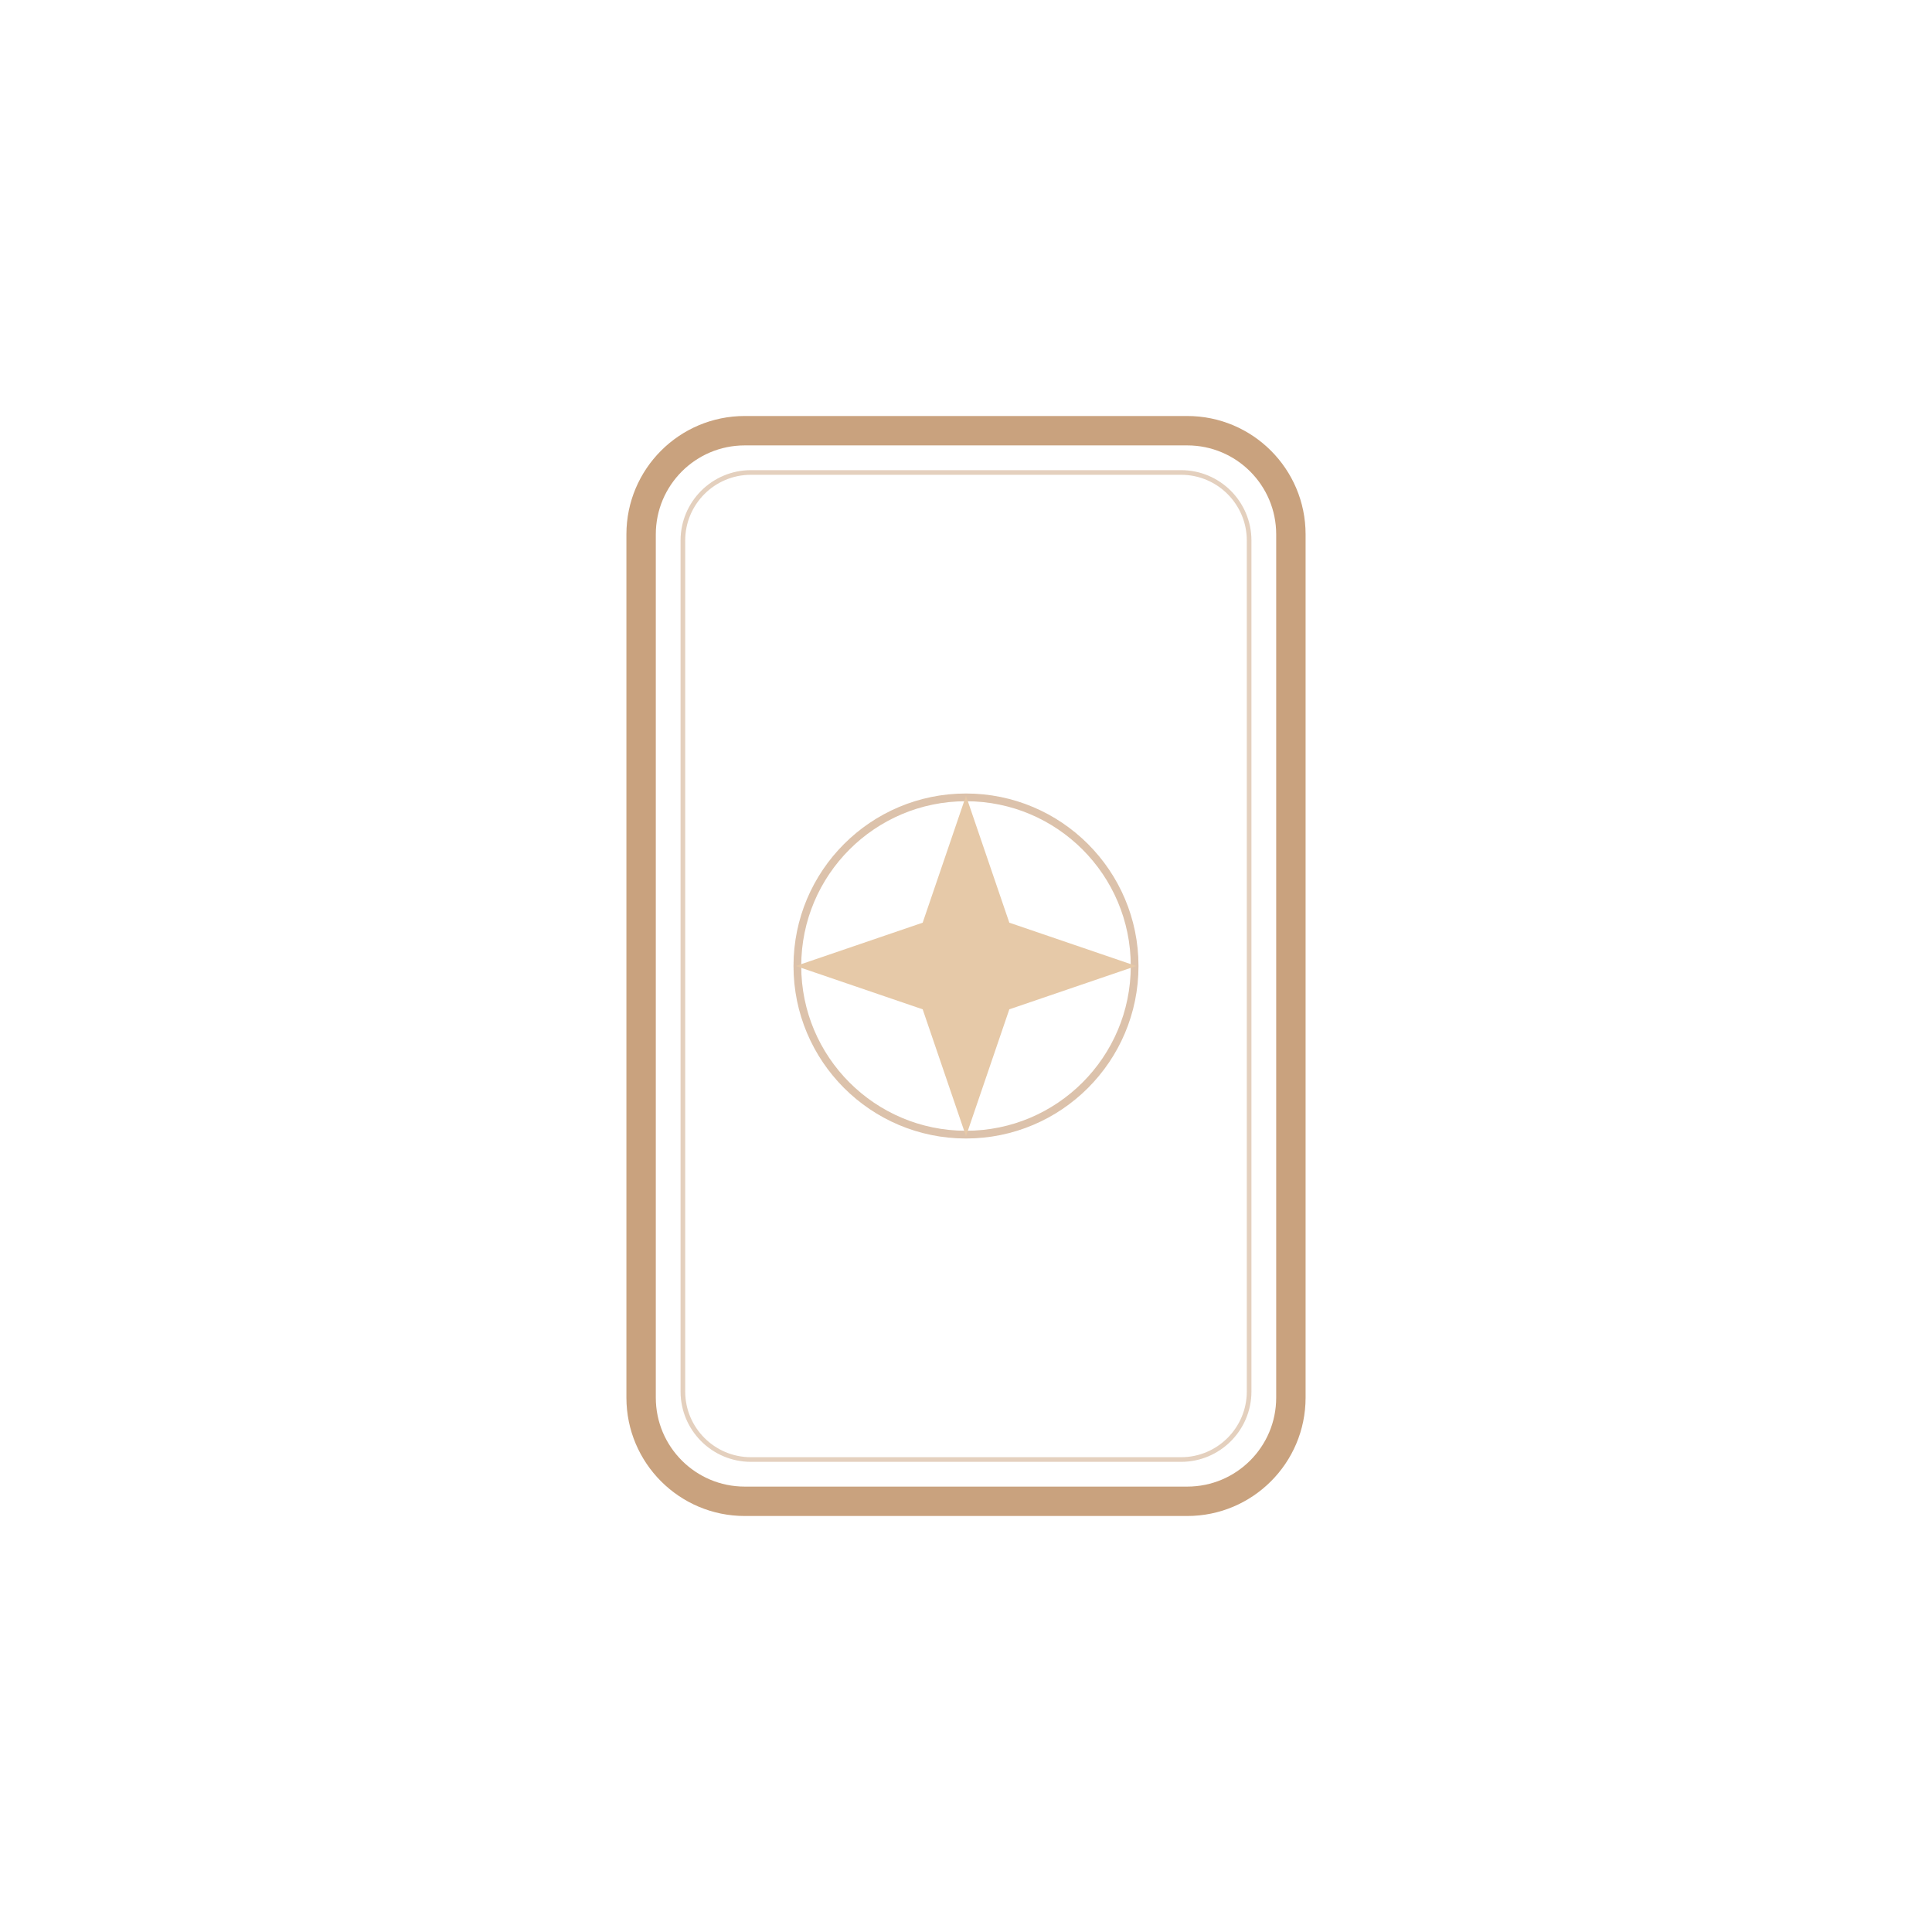
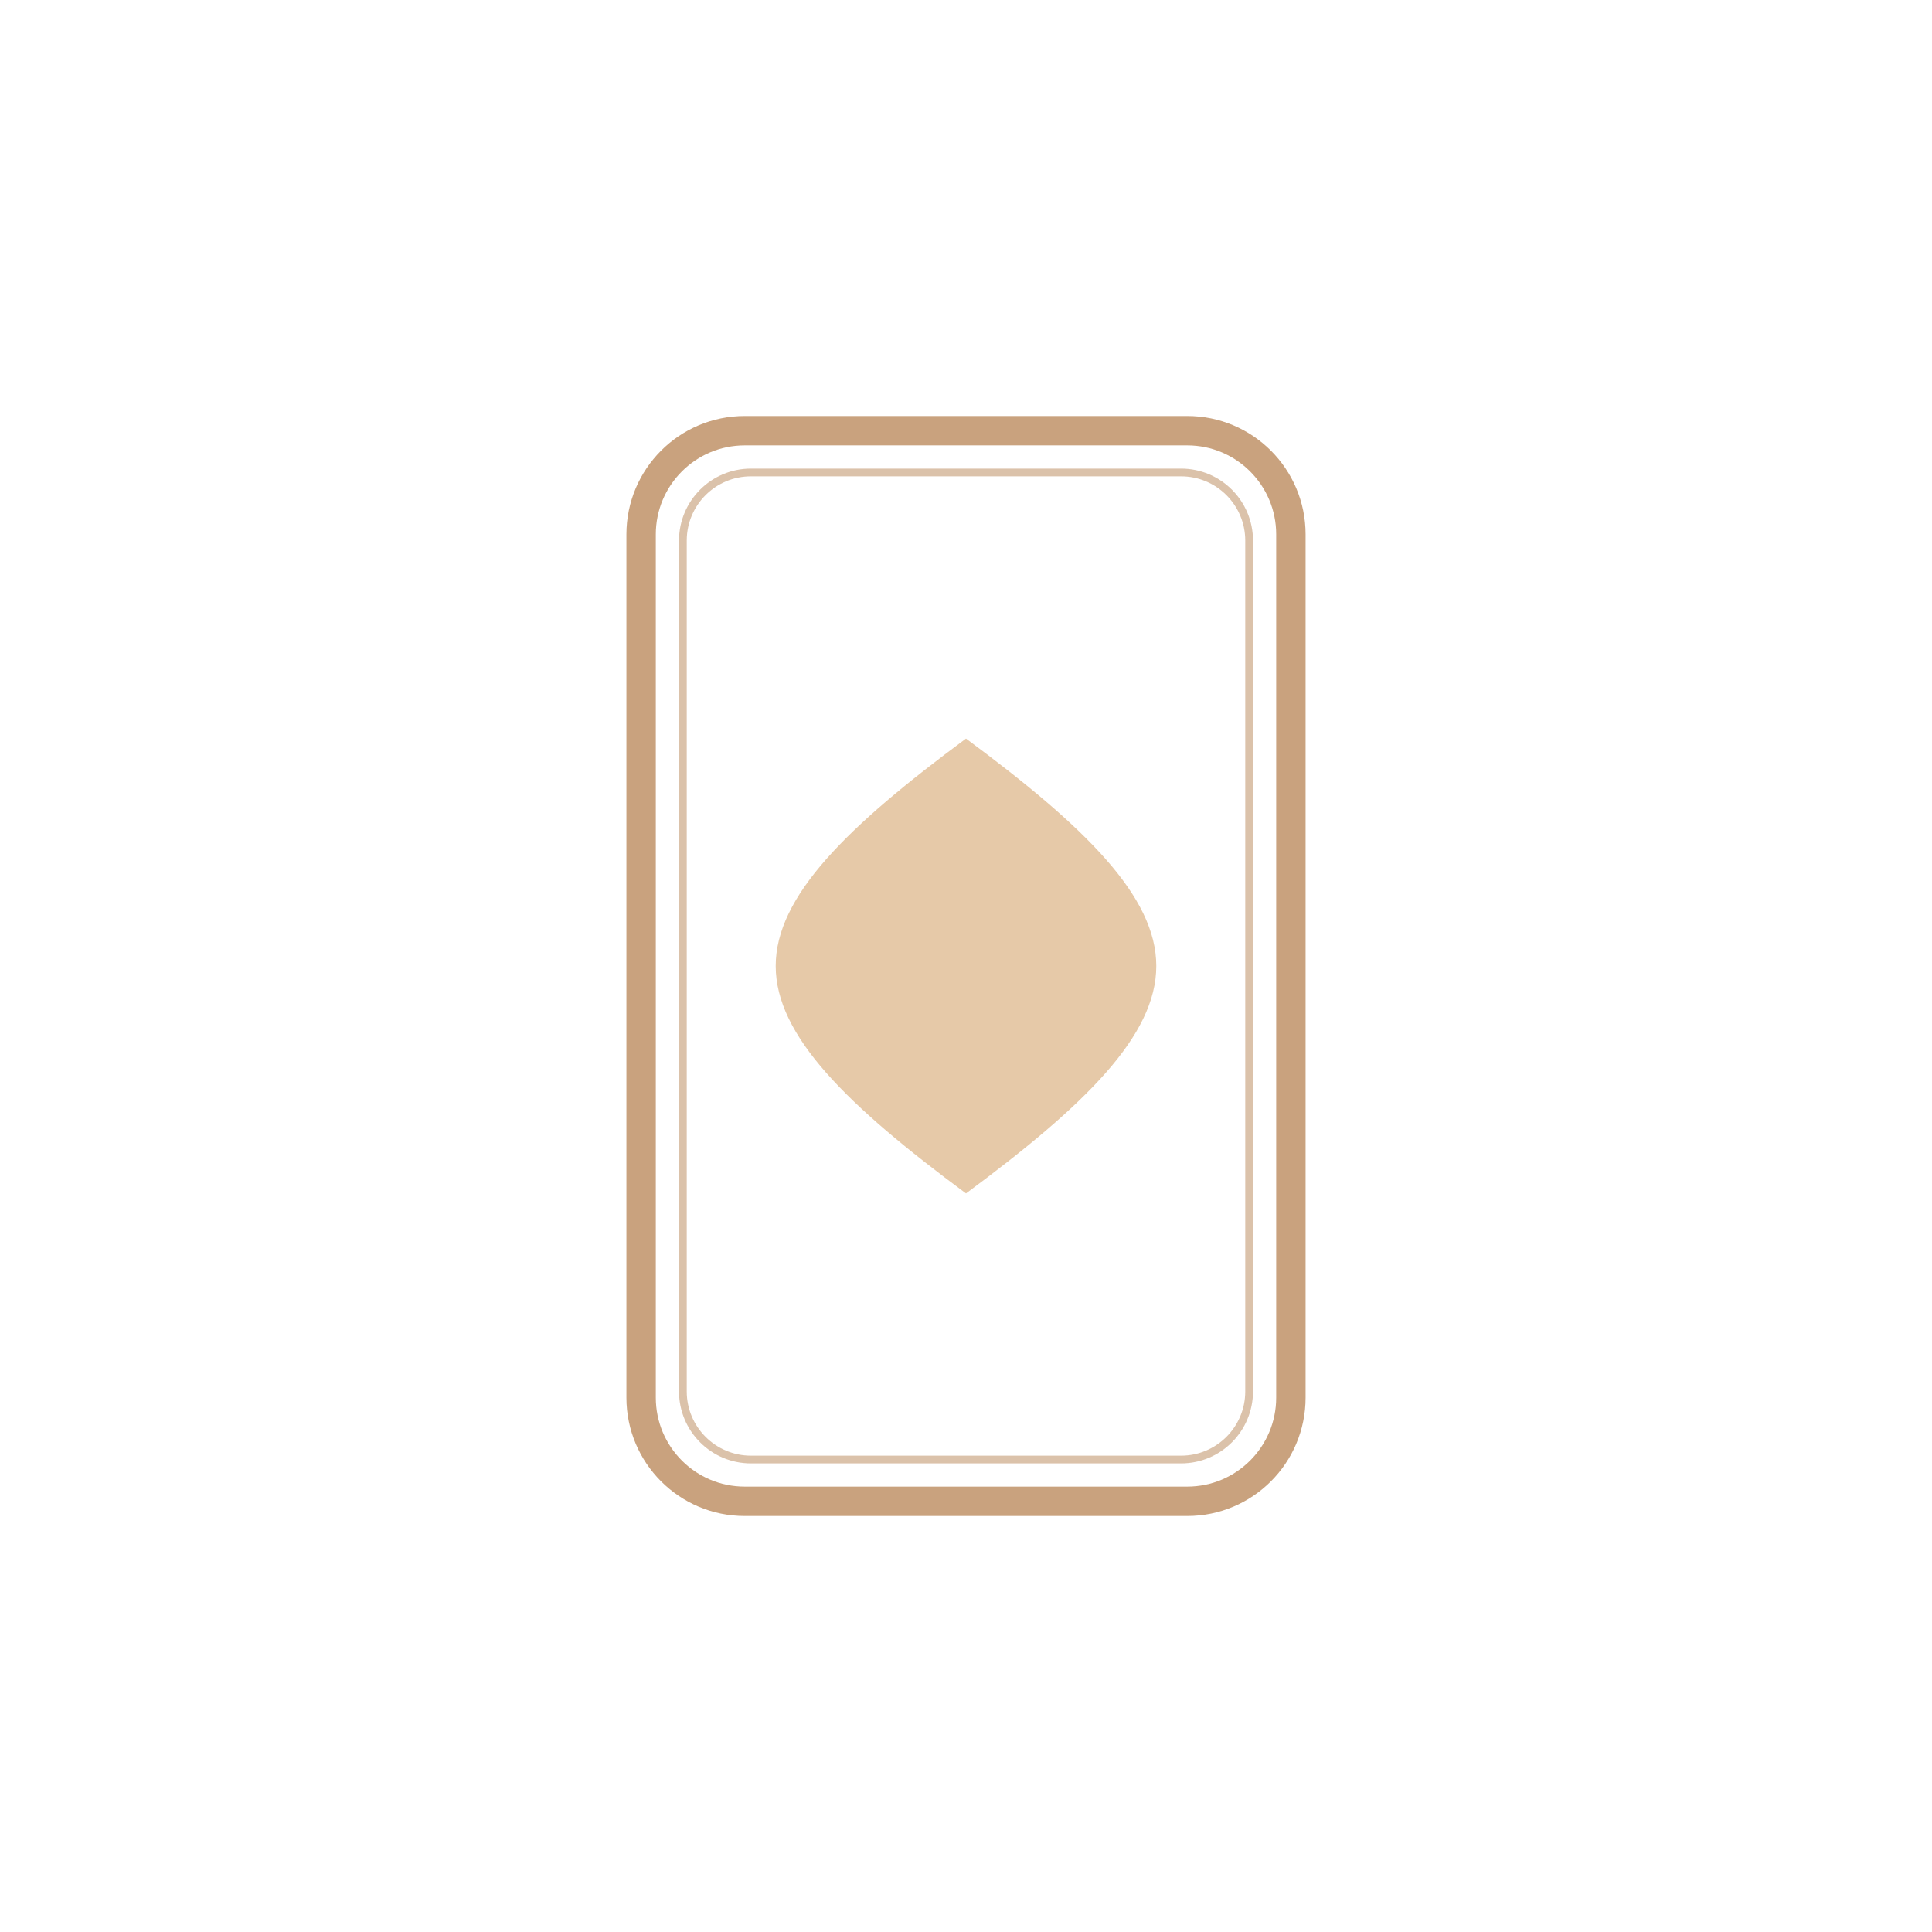
<svg xmlns="http://www.w3.org/2000/svg" width="1024" height="1024" viewBox="0 0 1024 1024">
  <g transform="translate(512 512) scale(0.82) translate(-512 -512)">
    <rect x="302" y="166" width="420" height="692" rx="67" fill="none" stroke="#C9A27E" stroke-width="19" />
-     <rect x="329" y="193" width="366" height="638" rx="44" fill="none" stroke="#C9A27E" stroke-width="3" opacity=".5" />
-     <circle cx="512" cy="512" r="109" fill="none" stroke="#C9A27E" stroke-width="5" opacity=".65" />
-     <path d="M512 402 540 484 622 512 540 540 512 622 484 540 402 512 484 484Z" fill="#E6C9A8" />
+     <rect x="329" y="193" width="366" height="638" rx="44" fill="none" stroke="#C9A27E" stroke-width="5" opacity=".66" />
+     <path d="M512 365 C589 422 635 467 635 512 C635 557 589 602 512 659 C435 602 389 557 389 512 C389 467 435 422 512 365Z" fill="#E6C9A8" />
+     <path d="M512 422 C555 457 580 488 580 512 C580 536 555 567 512 602 C469 567 444 536 444 512 C444 488 469 457 512 422Z" fill="none" />
+     <path d="M512 475 C531 490 542 502 542 512 C542 522 531 534 512 549 C493 534 482 522 482 512 C482 502 493 490 512 475Z" fill="#E6C9A8" />
  </g>
</svg>
